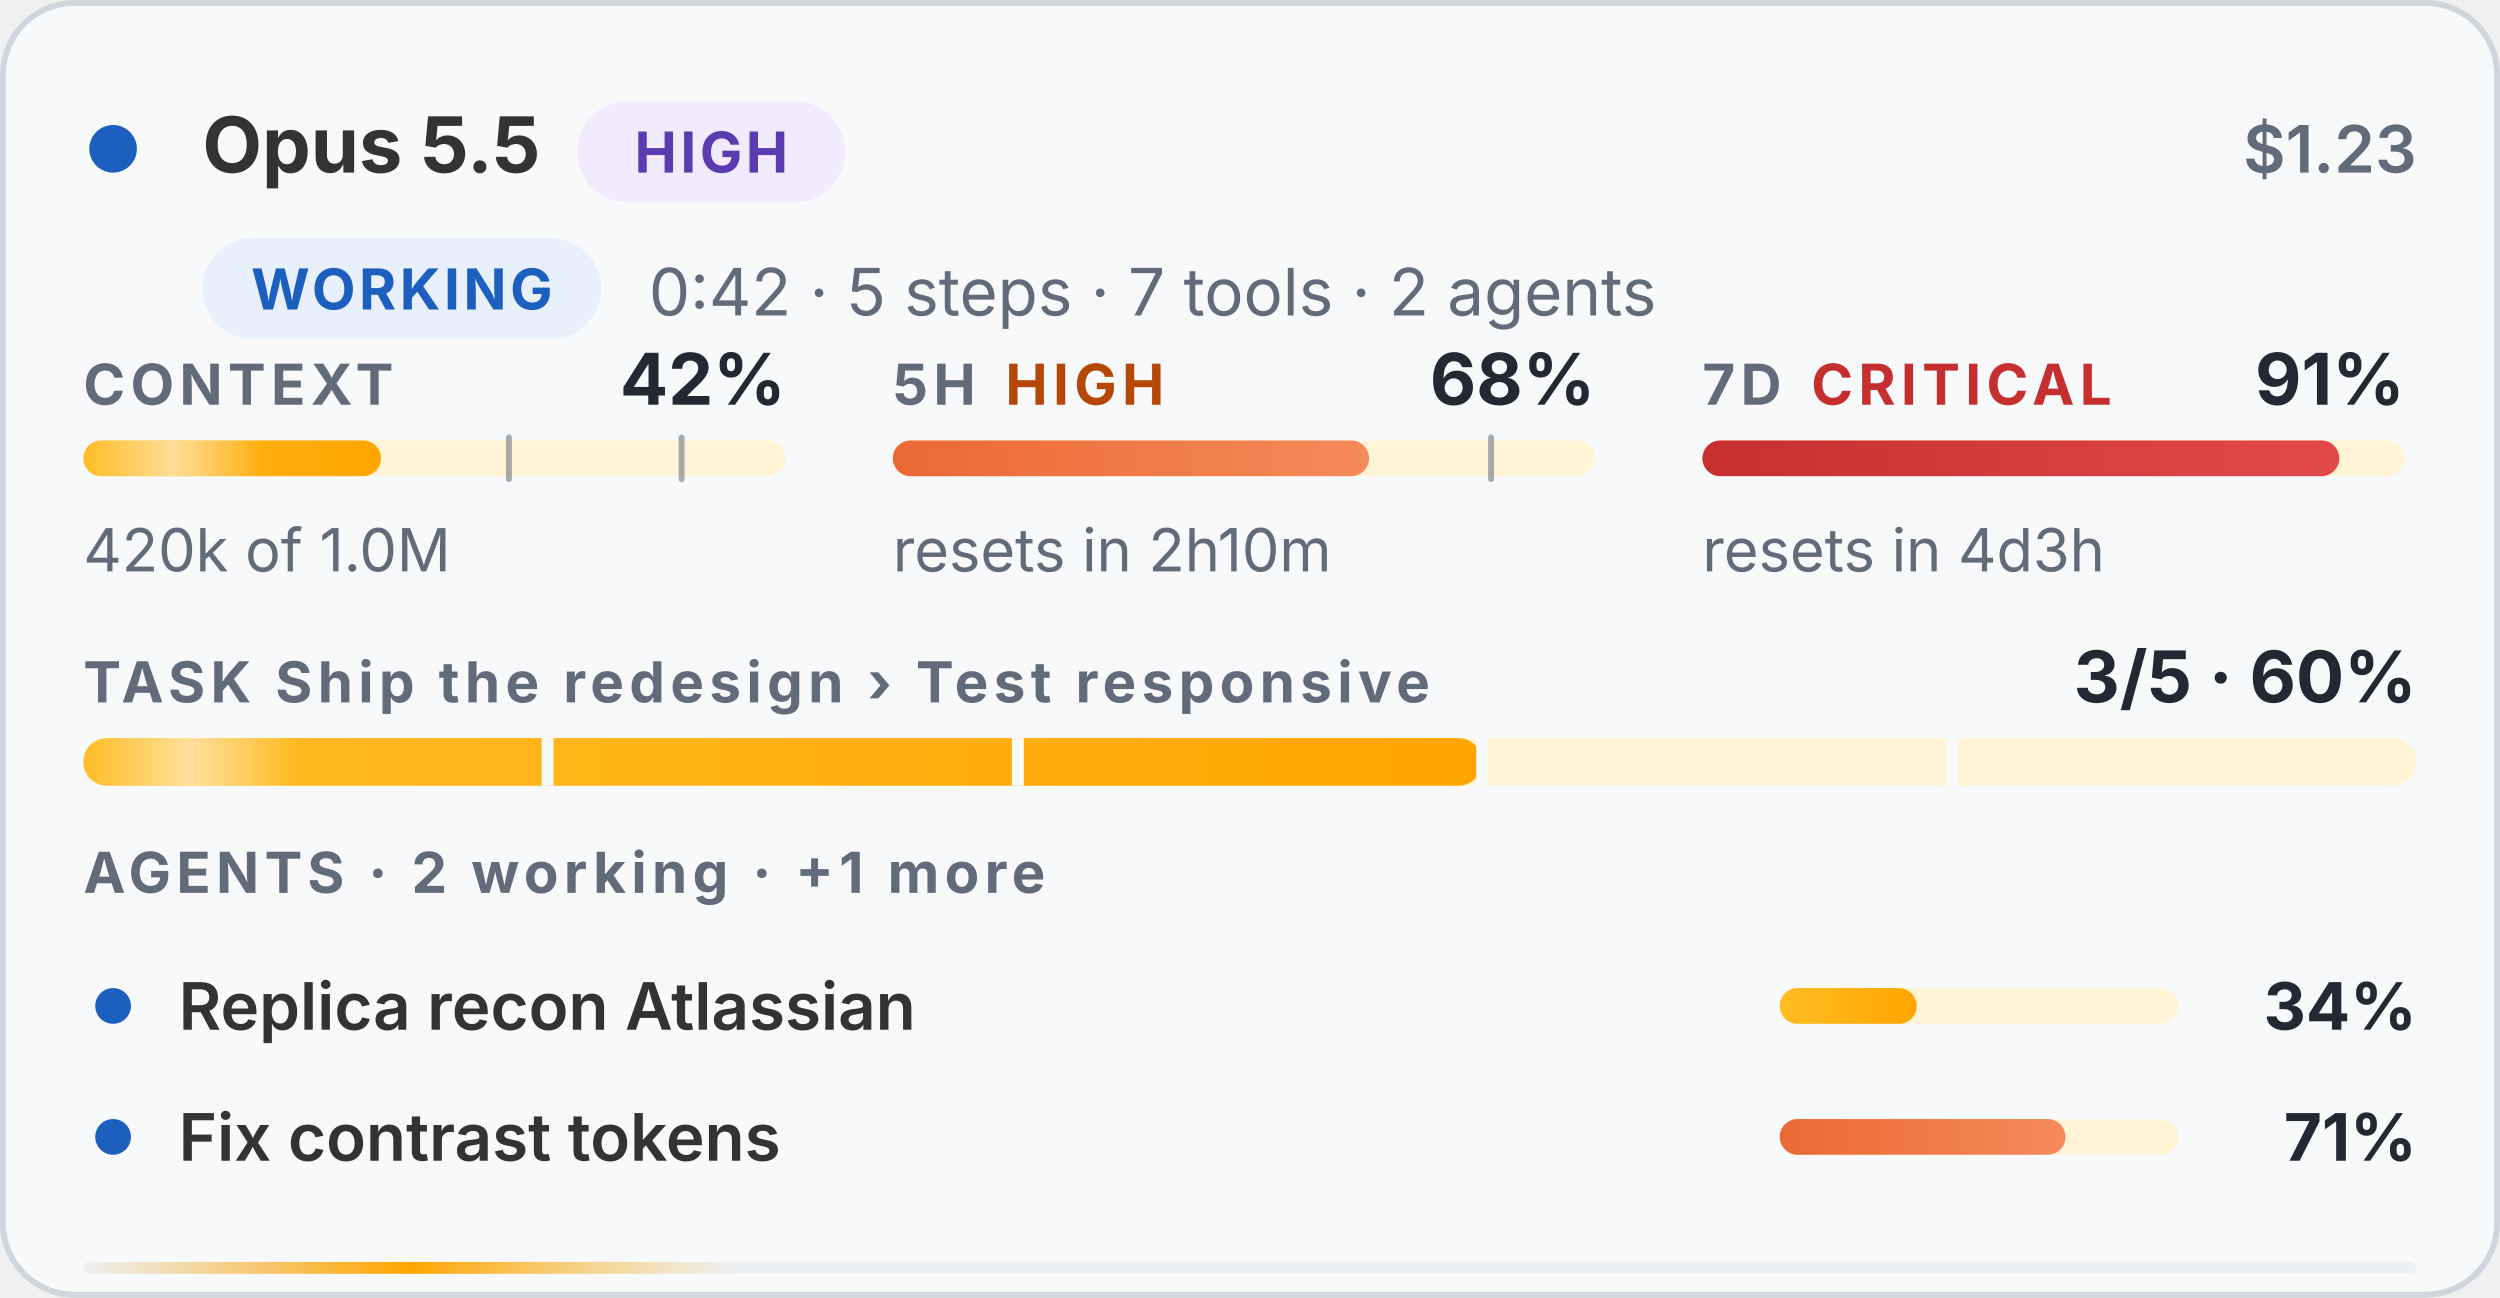
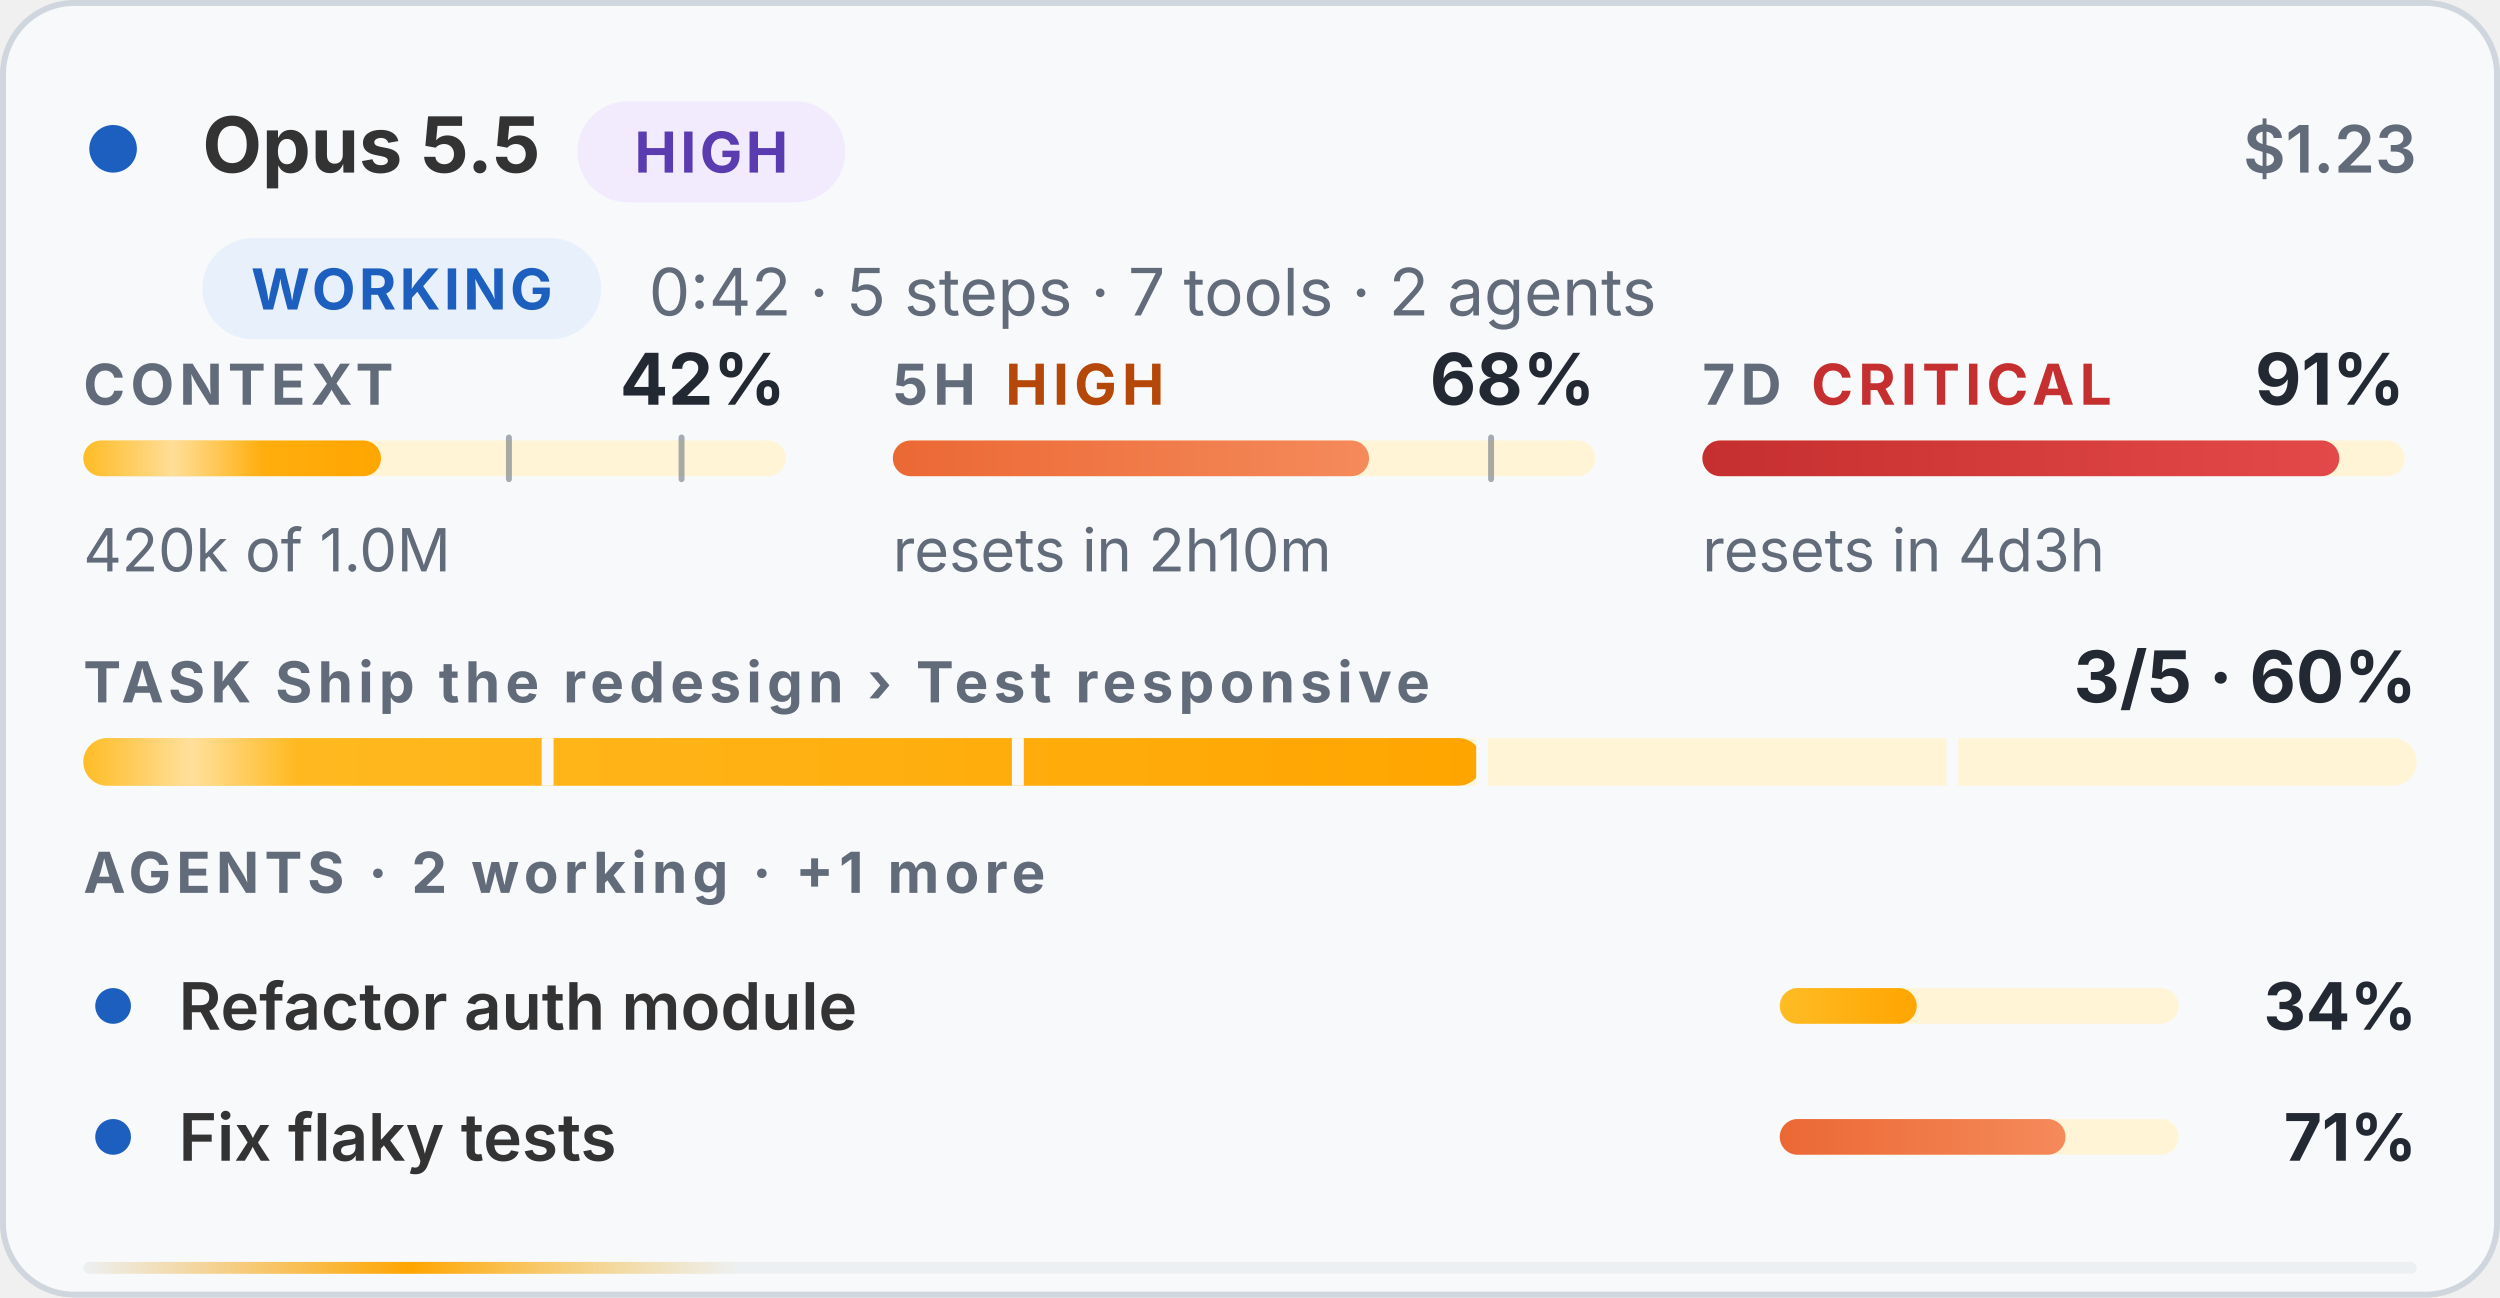
<svg xmlns="http://www.w3.org/2000/svg" width="420" height="218" viewBox="0 0 420 218">
  <style>
.card{fill:#F8F9FB;stroke:#D0D6DD}.nm{fill:#333333}.mu{fill:#626B79}.pc{fill:#232933}
.trk{fill:#FFF4D6}.tick{fill:#626B79}.chip{fill:#F1EBFD}.chipt{fill:#5B3BB0}.chipx{fill:none;stroke:#7D8695}.rail{fill:#EDF0F2}
.dot-ok{fill:#1F7A4D}.dot-run{fill:#1D5FBF}
.lz-run{fill:#E8F0FC}.lz-runt{fill:#1D5FBF}.lz-idle{fill:#EDF0F2}.lz-idlet{fill:#333333}
.lv-hi{fill:#B54708}.lv-bad{fill:#C62F2F}.seg{fill:#F8F9FB}
@media (prefers-color-scheme: dark){
.card{fill:#282828;stroke:#3F3F3F}.nm{fill:#FFFFFF}.mu{fill:#C4C9D0}.pc{fill:#FFFFFF}
.trk{fill:#3A3A38}.tick{fill:#9AA3AF}.chip{fill:#3A2F63}.chipt{fill:#D9CCFA}.chipx{stroke:#626B79}.rail{fill:#3A3A3A}
.dot-ok{fill:#4FD08F}.dot-run{fill:#6DA7EC}
.lz-run{fill:#1F3558}.lz-runt{fill:#B7D3F6}.lz-idle{fill:#3A3A3A}.lz-idlet{fill:#FFFFFF}
.lv-hi{fill:#EB6834}.lv-bad{fill:#FF7A78}.seg{fill:#282828}}

@keyframes sh0{0%{transform:translateX(-30px)}100%{transform:translateX(50px)}}
@keyframes sht{0%{transform:translateX(-36px)}100%{transform:translateX(235px)}}
@keyframes rl{0%{transform:translateX(-110px)}100%{transform:translateX(392px)}}
@media (prefers-reduced-motion: reduce){*{animation:none!important}}</style>
  <defs>
    <linearGradient id="gOk" x1="0" x2="1">
      <stop offset="0" stop-color="#FFBC25" />
      <stop offset="1" stop-color="#FFA500" />
    </linearGradient>
    <linearGradient id="gWarn" x1="0" x2="1">
      <stop offset="0" stop-color="#EB6834" />
      <stop offset="1" stop-color="#F58A5B" />
    </linearGradient>
    <linearGradient id="gBad" x1="0" x2="1">
      <stop offset="0" stop-color="#C62F2F" />
      <stop offset="1" stop-color="#E34948" />
    </linearGradient>
    <linearGradient id="gDone" x1="0" x2="1">
      <stop offset="0" stop-color="#1F7A4D" />
      <stop offset="1" stop-color="#138A5E" />
    </linearGradient>
    <linearGradient id="gNone" x1="0" x2="1">
      <stop offset="0" stop-color="#999" />
      <stop offset="1" stop-color="#bbb" />
    </linearGradient>
    <linearGradient id="gSheen" x1="0" x2="1">
      <stop offset="0" stop-color="#fff" stop-opacity="0" />
      <stop offset=".5" stop-color="#fff" stop-opacity=".55" />
      <stop offset="1" stop-color="#fff" stop-opacity="0" />
    </linearGradient>
    <linearGradient id="gRail" x1="0" x2="1">
      <stop offset="0" stop-color="#FFA500" stop-opacity="0" />
      <stop offset=".5" stop-color="#FFA500" />
      <stop offset="1" stop-color="#FFBC25" stop-opacity="0" />
    </linearGradient>
  </defs>
  <rect class="card" x=".5" y=".5" width="419" height="217" rx="12" />
  <g>
    <circle class="dot-run" cx="19" cy="25" r="4" />
    <text class="nm" x="34" y="29" font-family="Inter,system-ui,-apple-system,'Segoe UI',Roboto,sans-serif" font-size="13" font-weight="650">Opus 5.5</text>
    <rect class="chip" x="97" y="17" width="45" height="17" rx="8.5" />
    <text class="chipt" x="119.5" y="29" text-anchor="middle" font-family="Inter,system-ui,-apple-system,'Segoe UI',Roboto,sans-serif" font-size="9.5" font-weight="700" letter-spacing=".6">HIGH</text>
    <text class="mu" x="406" y="29" text-anchor="end" font-family="Inter,system-ui,-apple-system,'Segoe UI',Roboto,sans-serif" font-size="11" font-weight="600" font-variant-numeric="tabular-nums">$1.23</text>
    <rect class="lz-run" x="34" y="40" width="67" height="17" rx="8.5" />
    <text class="lz-runt" x="67.5" y="52" text-anchor="middle" font-family="Inter,system-ui,-apple-system,'Segoe UI',Roboto,sans-serif" font-size="9.5" font-weight="700" letter-spacing=".6">WORKING</text>
    <text class="mu" x="109" y="53" font-family="Inter,system-ui,-apple-system,'Segoe UI',Roboto,sans-serif" font-size="11">0:42 · 5 steps · 7 tools · 2 agents</text>
  </g>
  <g>
    <text class="mu" x="14" y="68" font-family="Inter,system-ui,-apple-system,'Segoe UI',Roboto,sans-serif" font-size="9.5" font-weight="700" letter-spacing=".9">CONTEXT</text>
    <text class="pc" x="132" y="68" text-anchor="end" font-family="Inter,system-ui,-apple-system,'Segoe UI',Roboto,sans-serif" font-size="12" font-weight="700" font-variant-numeric="tabular-nums">42%</text>
    <rect class="trk" x="14" y="74" width="118" height="6" rx="3" />
    <rect x="14" y="74" width="50" height="6" rx="3" fill="url(#gOk)" />
    <clipPath id="cl0">
      <rect x="14" y="74" width="50" height="6" rx="3" />
    </clipPath>
    <g clip-path="url(#cl0)">
      <rect x="14" y="74" width="30" height="6" fill="url(#gSheen)" style="animation:sh0 1.6s cubic-bezier(.65,0,.35,1) infinite;animation-delay:-0.00s" />
    </g>
    <rect class="tick" x="85" y="73" width="1" height="8" rx=".5" opacity=".55" />
    <rect class="tick" x="114" y="73" width="1" height="8" rx=".5" opacity=".55" />
    <text class="mu" x="14" y="96" font-family="Inter,system-ui,-apple-system,'Segoe UI',Roboto,sans-serif" font-size="10" font-variant-numeric="tabular-nums">420k of 1.0M</text>
  </g>
  <g>
    <text class="mu" x="150" y="68" font-family="Inter,system-ui,-apple-system,'Segoe UI',Roboto,sans-serif" font-size="9.5" font-weight="700" letter-spacing=".9">5H<tspan class="lv-hi" dx="5">HIGH</tspan>
    </text>
    <text class="pc" x="268" y="68" text-anchor="end" font-family="Inter,system-ui,-apple-system,'Segoe UI',Roboto,sans-serif" font-size="12" font-weight="700" font-variant-numeric="tabular-nums">68%</text>
    <rect class="trk" x="150" y="74" width="118" height="6" rx="3" />
    <rect x="150" y="74" width="80" height="6" rx="3" fill="url(#gWarn)" />
    <rect class="tick" x="250" y="73" width="1" height="8" rx=".5" opacity=".55" />
    <text class="mu" x="150" y="96" font-family="Inter,system-ui,-apple-system,'Segoe UI',Roboto,sans-serif" font-size="10" font-variant-numeric="tabular-nums">resets in 2h10m</text>
  </g>
  <g>
    <text class="mu" x="286" y="68" font-family="Inter,system-ui,-apple-system,'Segoe UI',Roboto,sans-serif" font-size="9.5" font-weight="700" letter-spacing=".9">7D<tspan class="lv-bad" dx="5">CRITICAL</tspan>
    </text>
    <text class="pc" x="404" y="68" text-anchor="end" font-family="Inter,system-ui,-apple-system,'Segoe UI',Roboto,sans-serif" font-size="12" font-weight="700" font-variant-numeric="tabular-nums">91%</text>
    <rect class="trk" x="286" y="74" width="118" height="6" rx="3" />
    <rect x="286" y="74" width="107" height="6" rx="3" fill="url(#gBad)" />
    <text class="mu" x="286" y="96" font-family="Inter,system-ui,-apple-system,'Segoe UI',Roboto,sans-serif" font-size="10" font-variant-numeric="tabular-nums">resets in 4d3h</text>
  </g>
  <g>
    <text class="mu" x="14" y="118" font-family="Inter,system-ui,-apple-system,'Segoe UI',Roboto,sans-serif" font-size="9.5" font-weight="700" letter-spacing=".9">TASK  Ship the redesign  ›  Test responsive</text>
    <text class="pc" x="406" y="118" text-anchor="end" font-family="Inter,system-ui,-apple-system,'Segoe UI',Roboto,sans-serif" font-size="12" font-weight="700" font-variant-numeric="tabular-nums">3/5  ·  60%</text>
    <rect class="trk" x="14" y="124" width="392" height="8" rx="4" />
    <rect x="14" y="124" width="235" height="8" rx="4" fill="url(#gOk)" />
    <clipPath id="clt">
      <rect x="14" y="124" width="235" height="8" rx="4" />
    </clipPath>
    <g clip-path="url(#clt)">
      <rect x="14" y="124" width="36" height="8" fill="url(#gSheen)" style="animation:sht 1.6s cubic-bezier(.65,0,.35,1) infinite;animation-delay:-0.00s" />
    </g>
    <rect class="seg" x="91" y="124" width="2" height="8" />
    <rect class="seg" x="170" y="124" width="2" height="8" />
    <rect class="seg" x="248" y="124" width="2" height="8" />
    <rect class="seg" x="327" y="124" width="2" height="8" />
  </g>
  <g>
    <text class="mu" x="14" y="150" font-family="Inter,system-ui,-apple-system,'Segoe UI',Roboto,sans-serif" font-size="9.5" font-weight="700" letter-spacing=".9">AGENTS  ·  2 working  ·  +1 more</text>
    <circle class="dot-run" cx="19" cy="169" r="3" />
-     <text class="nm" x="30" y="173" font-family="Inter,system-ui,-apple-system,'Segoe UI',Roboto,sans-serif" font-size="11" font-weight="600">Replica recon Atlassian</text>
+     <text class="nm" x="30" y="173" font-family="Inter,system-ui,-apple-system,'Segoe UI',Roboto,sans-serif" font-size="11" font-weight="600">Refactor auth module</text>
    <rect class="trk" x="299" y="166" width="67" height="6" rx="3" />
    <rect x="299" y="166" width="23" height="6" rx="3" fill="url(#gOk)" />
    <text class="pc" x="406" y="173" text-anchor="end" font-family="Inter,system-ui,-apple-system,'Segoe UI',Roboto,sans-serif" font-size="11" font-weight="700" font-variant-numeric="tabular-nums">34%</text>
    <circle class="dot-run" cx="19" cy="191" r="3" />
-     <text class="nm" x="30" y="195" font-family="Inter,system-ui,-apple-system,'Segoe UI',Roboto,sans-serif" font-size="11" font-weight="600">Fix contrast tokens</text>
+     <text class="nm" x="30" y="195" font-family="Inter,system-ui,-apple-system,'Segoe UI',Roboto,sans-serif" font-size="11" font-weight="600">Fix flaky tests</text>
    <rect class="trk" x="299" y="188" width="67" height="6" rx="3" />
    <rect x="299" y="188" width="48" height="6" rx="3" fill="url(#gWarn)" />
    <text class="pc" x="406" y="195" text-anchor="end" font-family="Inter,system-ui,-apple-system,'Segoe UI',Roboto,sans-serif" font-size="11" font-weight="700" font-variant-numeric="tabular-nums">71%</text>
  </g>
  <clipPath id="rc">
    <rect x="14" y="212" width="392" height="2" rx="1" />
  </clipPath>
  <rect class="rail" x="14" y="212" width="392" height="2" rx="1" />
  <g clip-path="url(#rc)">
    <rect x="14" y="212" width="110" height="2" rx="1" fill="url(#gRail)" style="animation:rl 1.8s cubic-bezier(.65,0,.35,1) infinite;animation-delay:-0.00s" />
  </g>
</svg>
